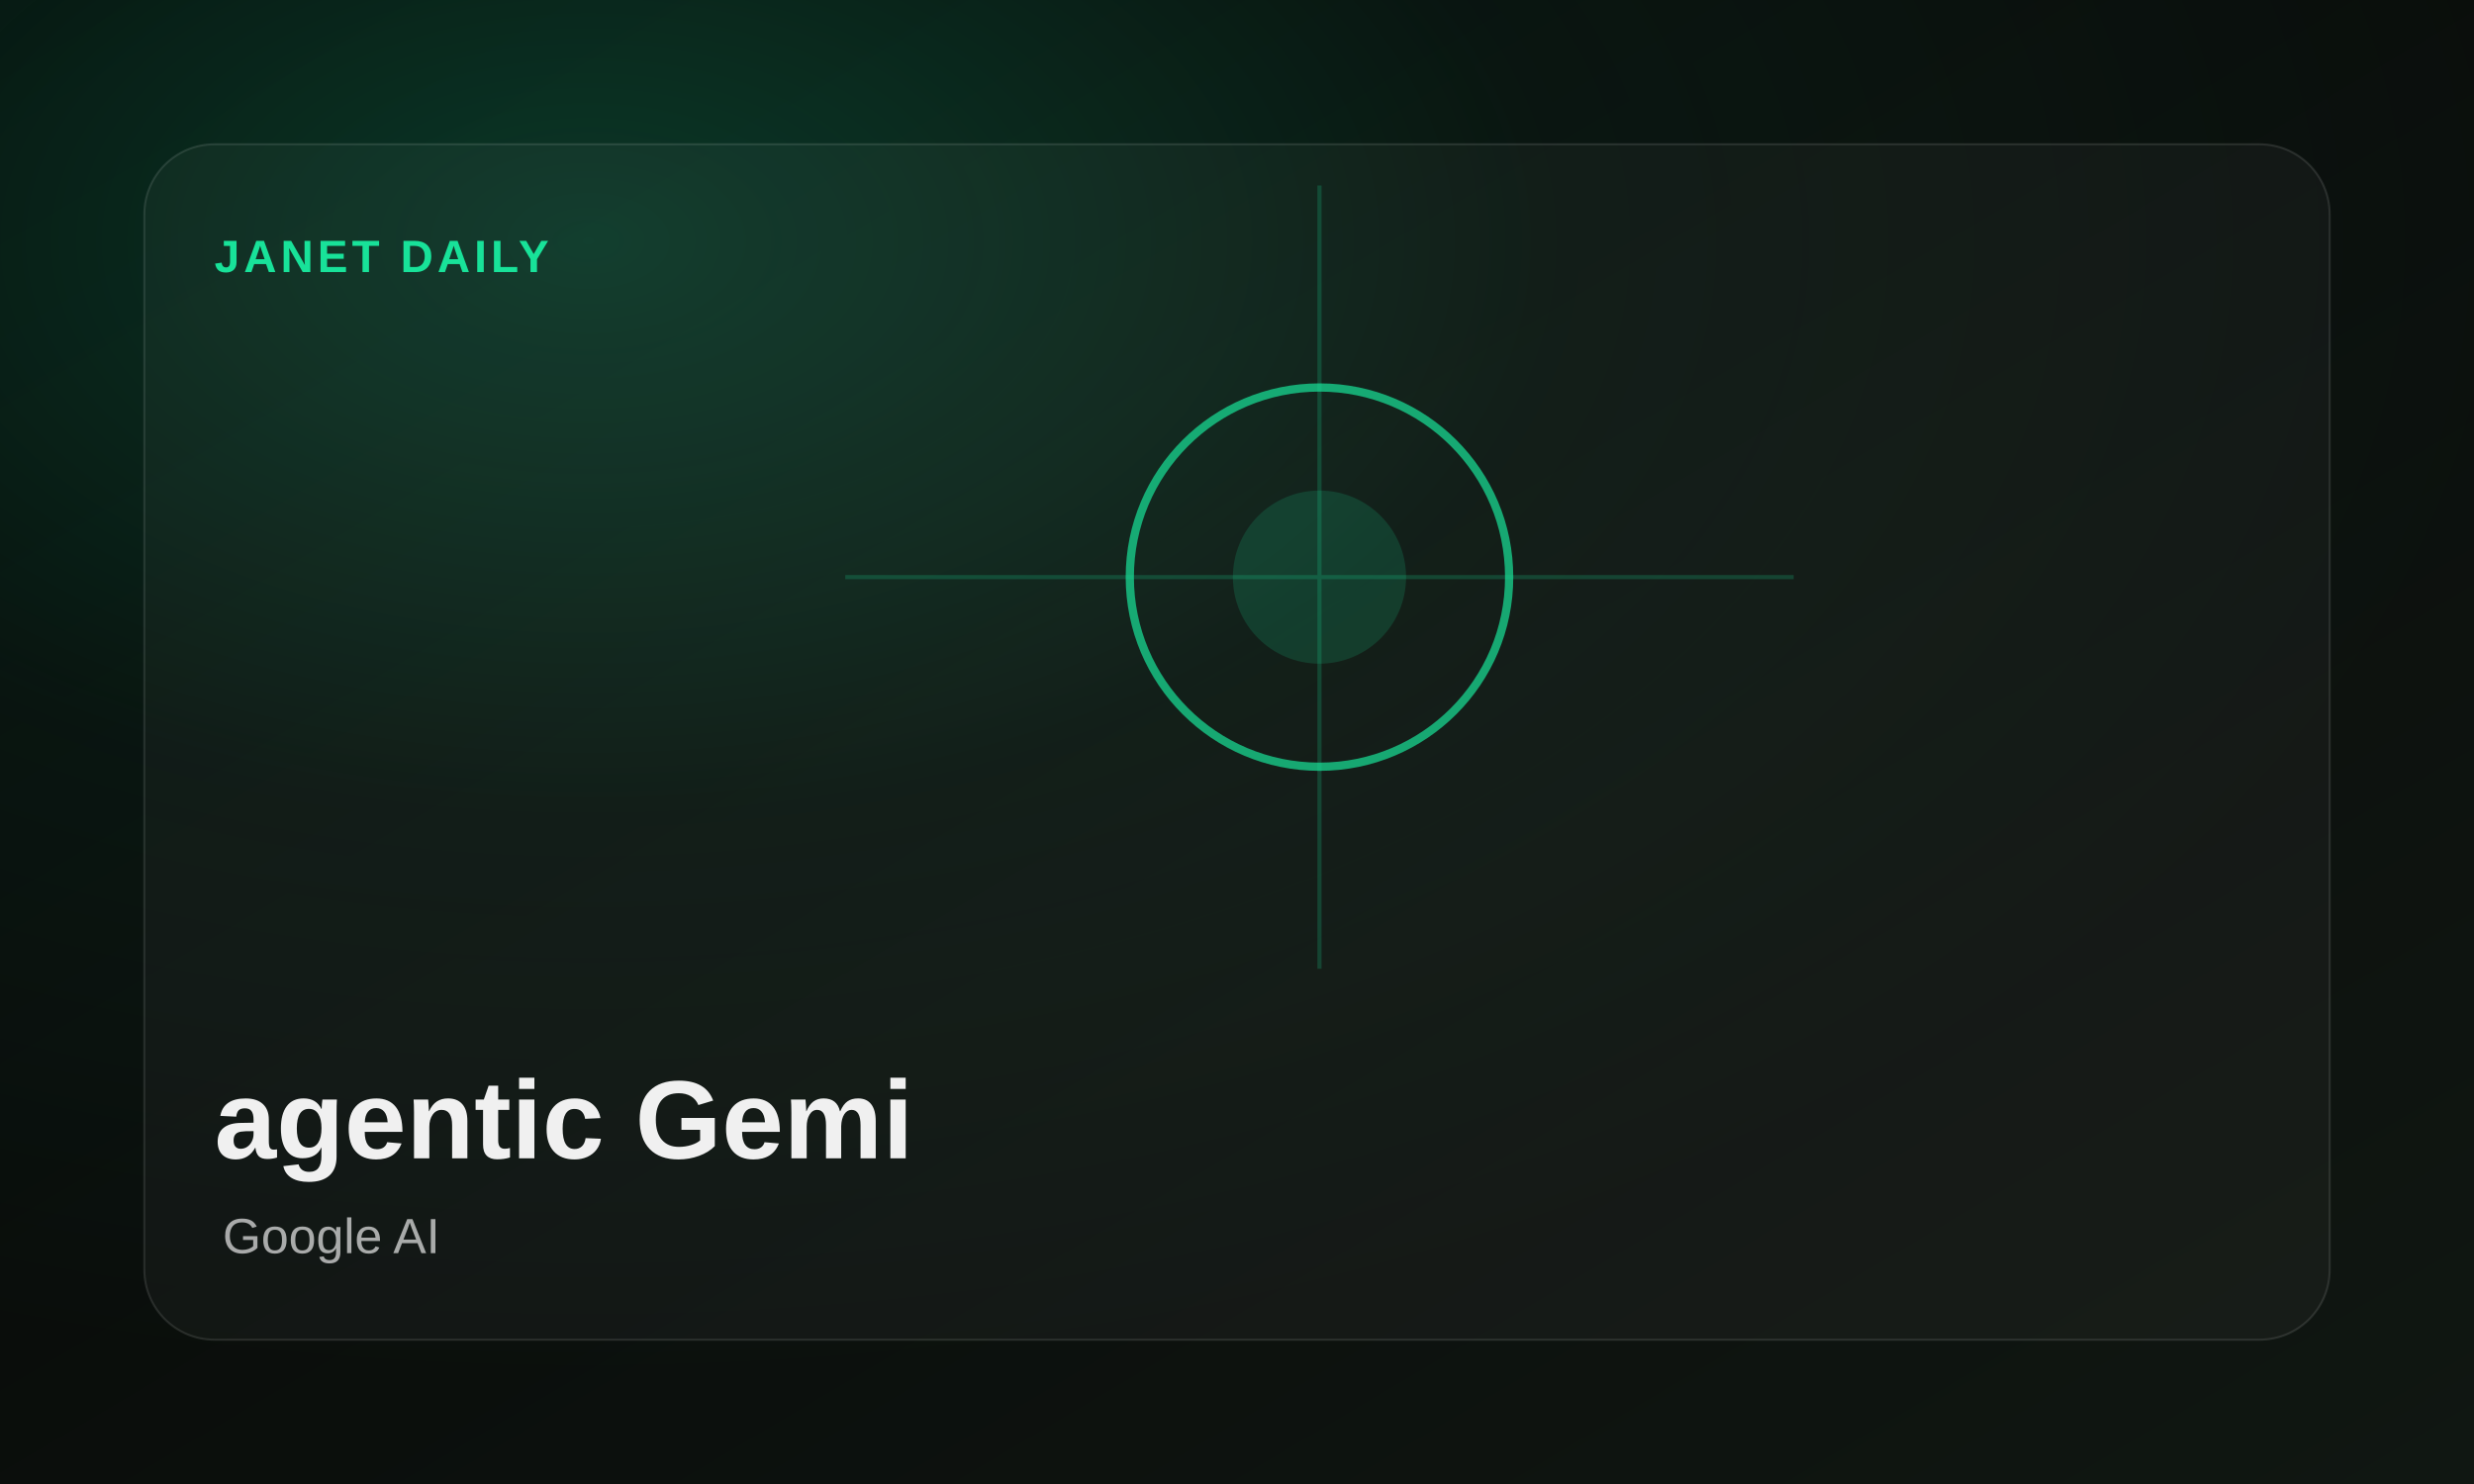
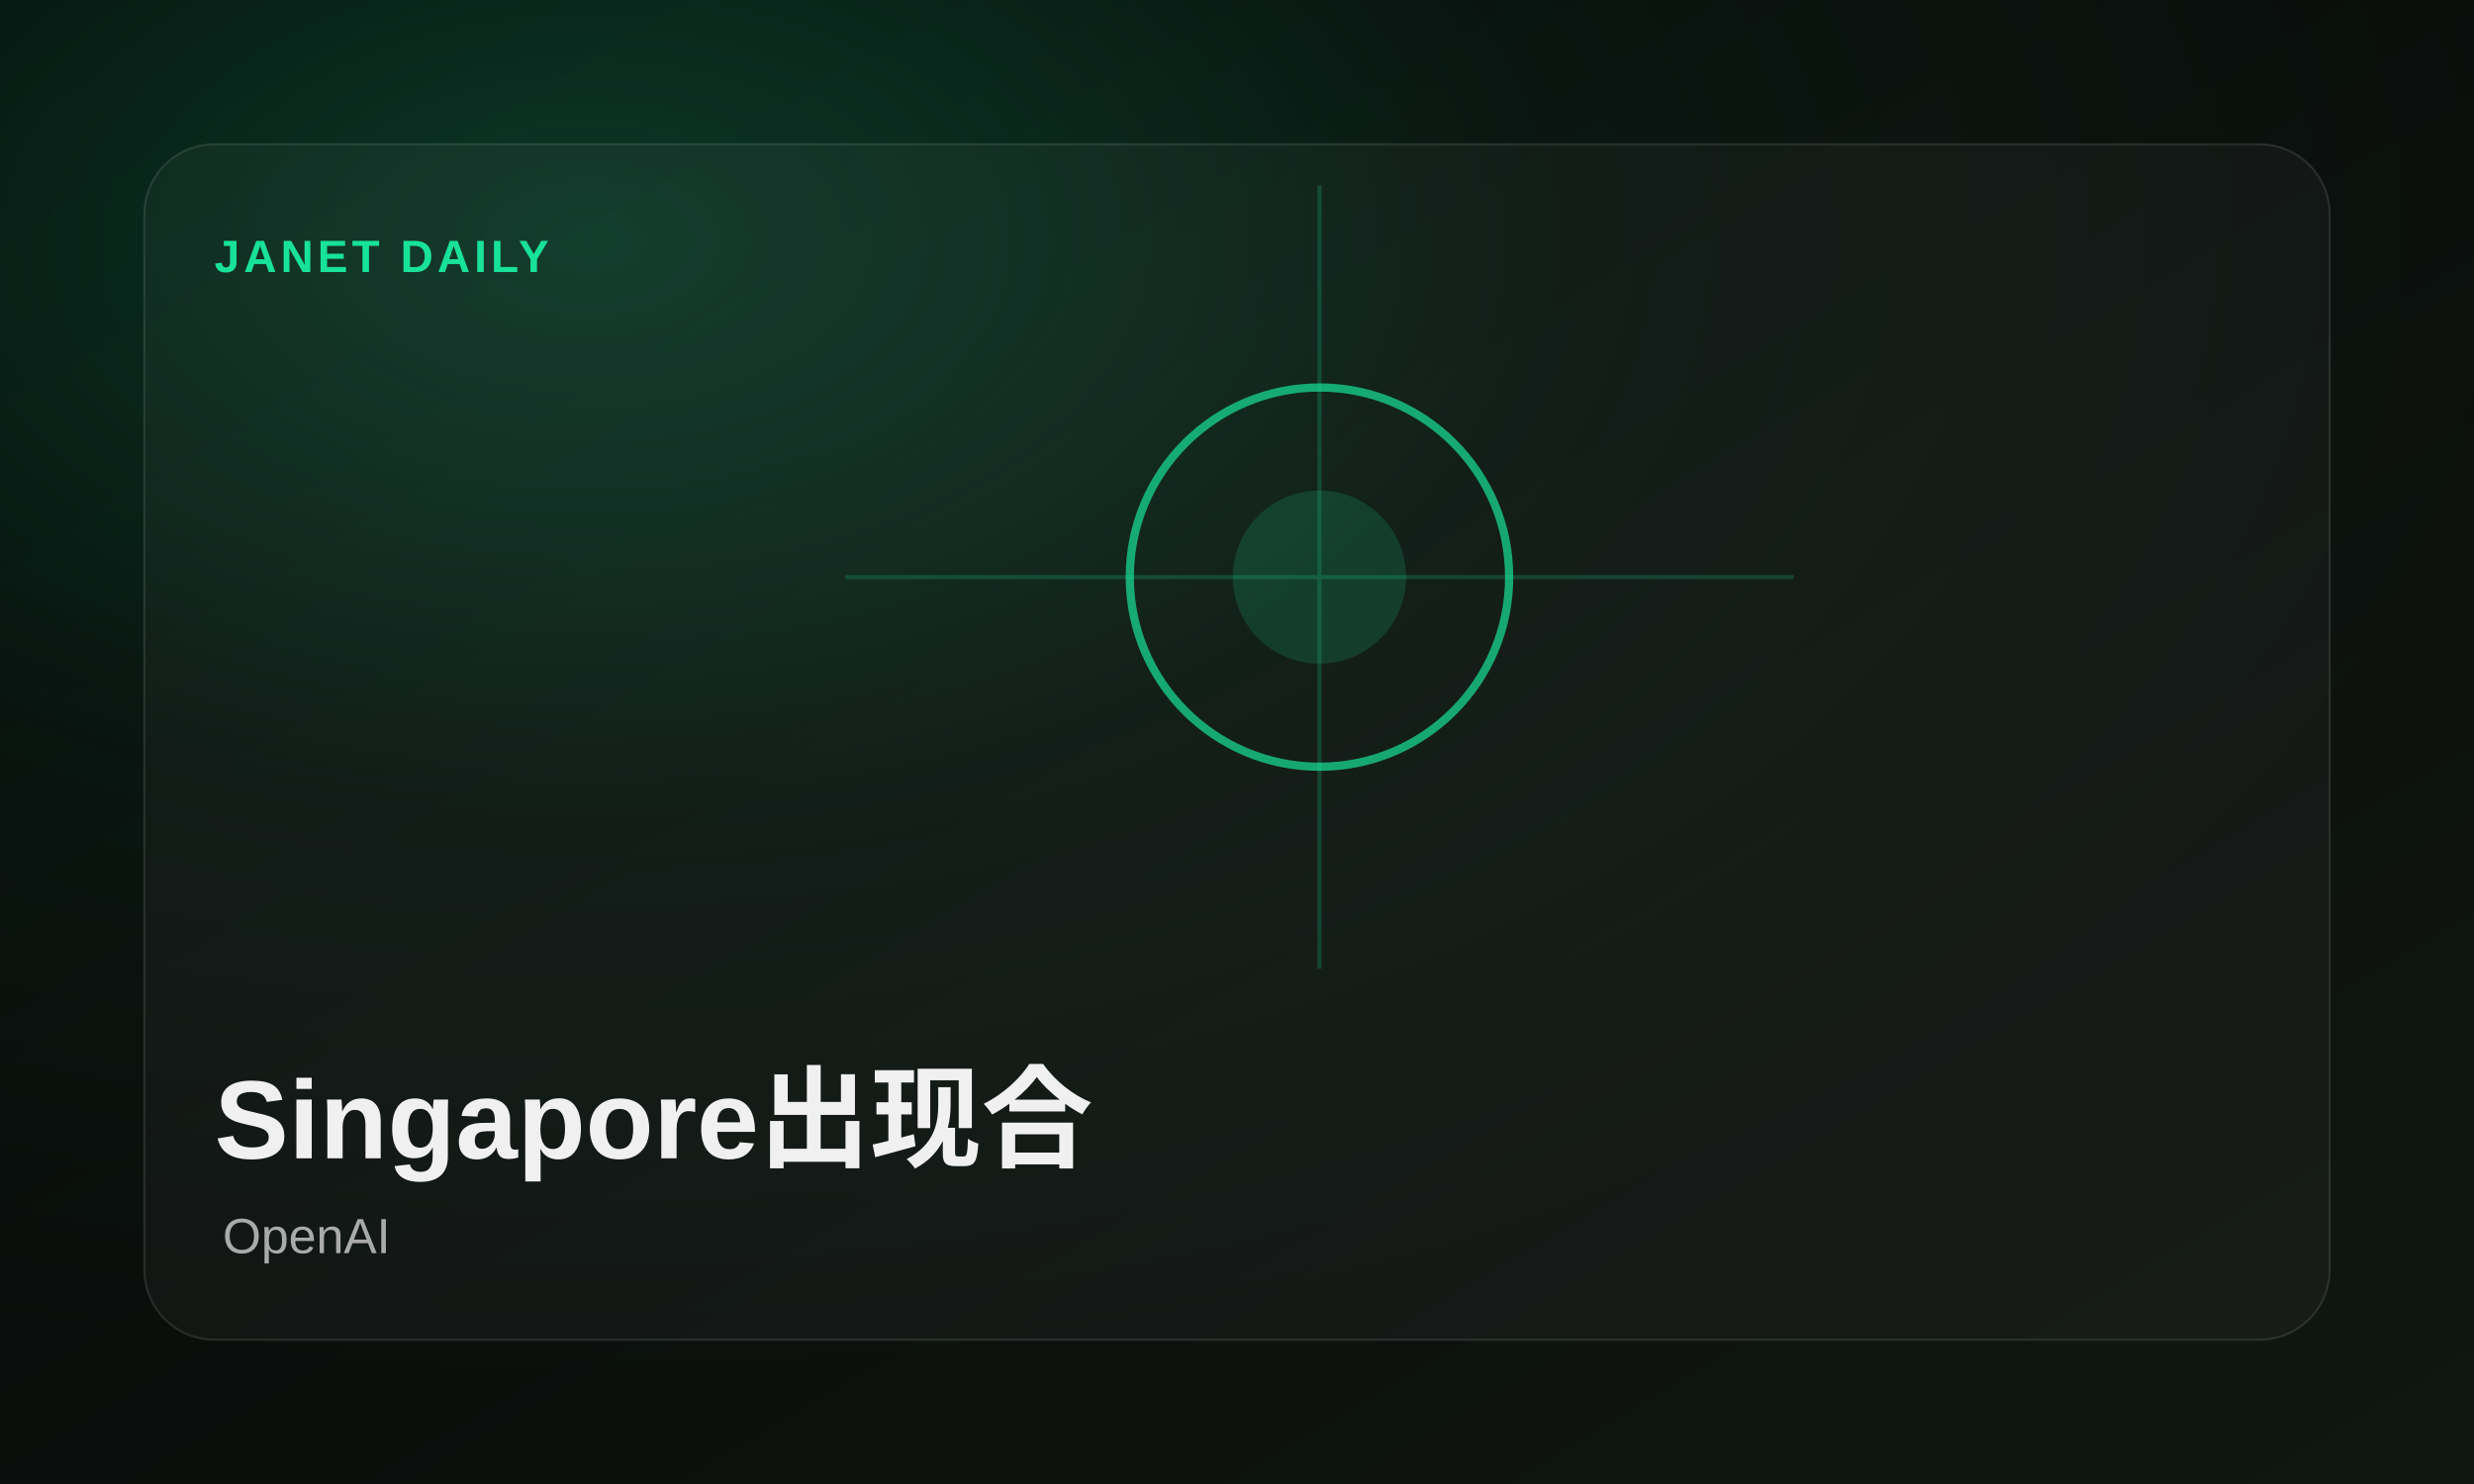
- <svg xmlns="http://www.w3.org/2000/svg" viewBox="0 0 1200 720" width="1200" height="720" role="img" aria-label="agentic Gemini era出现智能体能力新进展">
+ <svg xmlns="http://www.w3.org/2000/svg" viewBox="0 0 1200 720" width="1200" height="720" role="img" aria-label="Singapore出现合作新进展">
  <defs>
    <linearGradient id="bg" x1="0" x2="1" y1="0" y2="1">
      <stop offset="0" stop-color="#050505" />
      <stop offset="1" stop-color="#101712" />
    </linearGradient>
    <radialGradient id="glow" cx="24%" cy="16%" r="78%">
      <stop offset="0" stop-color="#18e299" stop-opacity=".22" />
      <stop offset=".5" stop-color="#18e299" stop-opacity=".05" />
      <stop offset="1" stop-color="#18e299" stop-opacity="0" />
    </radialGradient>
  </defs>
  <rect width="1200" height="720" fill="url(#bg)" />
  <rect width="1200" height="720" fill="url(#glow)" />
  <rect x="70" y="70" width="1060" height="580" rx="34" fill="rgba(255,255,255,.035)" stroke="rgba(255,255,255,.11)" />
  <circle cx="640" cy="280" r="92" fill="none" stroke="#18e299" stroke-width="4" opacity=".7" />
  <circle cx="640" cy="280" r="42" fill="#18e299" opacity=".16" />
  <path d="M410 280h460M640 90v380" stroke="#18e299" stroke-width="2" opacity=".2" />
  <text x="104" y="132" fill="#18e299" font-family="Arial, Helvetica, sans-serif" font-size="22" font-weight="700" letter-spacing="2">JANET DAILY</text>
-   <text x="104" y="562" fill="#f0f0f0" font-family="Arial, Helvetica, sans-serif" font-size="54" font-weight="700">agentic Gemi</text>
-   <text x="108" y="608" fill="rgba(240,240,240,.68)" font-family="Arial, Helvetica, sans-serif" font-size="24">Google AI</text>
+   <text x="104" y="562" fill="#f0f0f0" font-family="Arial, Helvetica, sans-serif" font-size="54" font-weight="700">Singapore出现合</text>
+   <text x="108" y="608" fill="rgba(240,240,240,.68)" font-family="Arial, Helvetica, sans-serif" font-size="24">OpenAI</text>
</svg>
